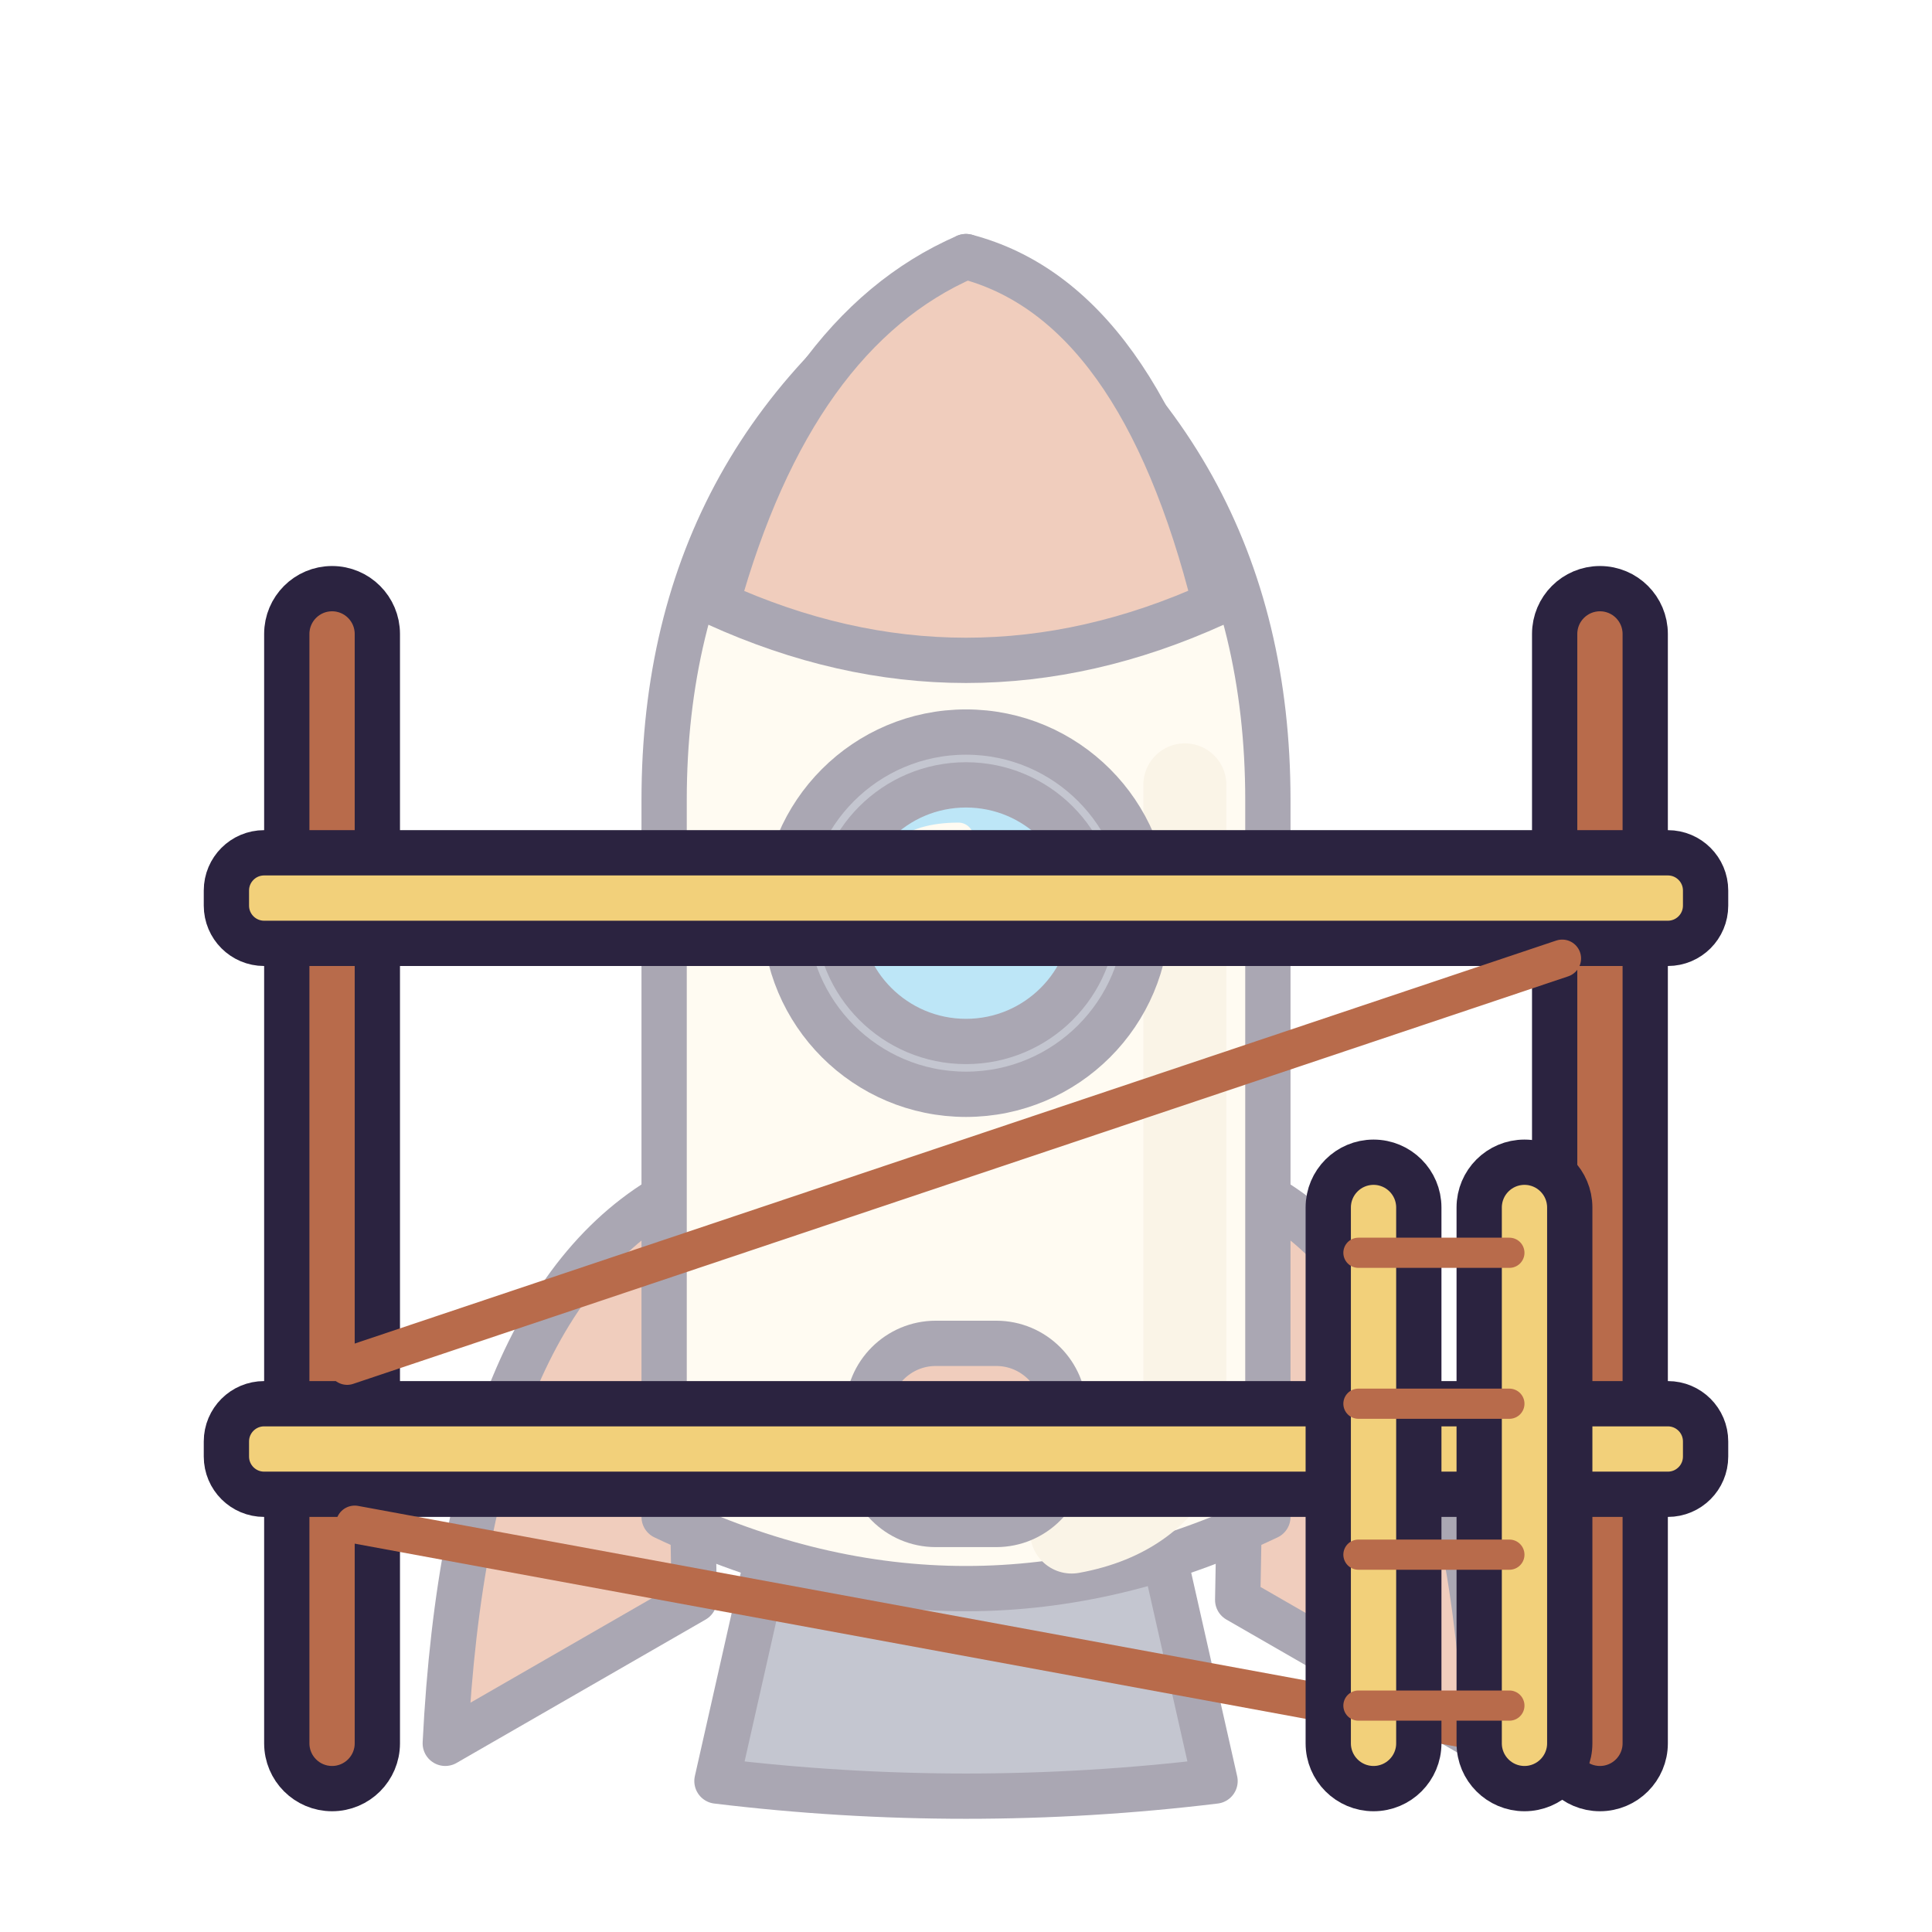
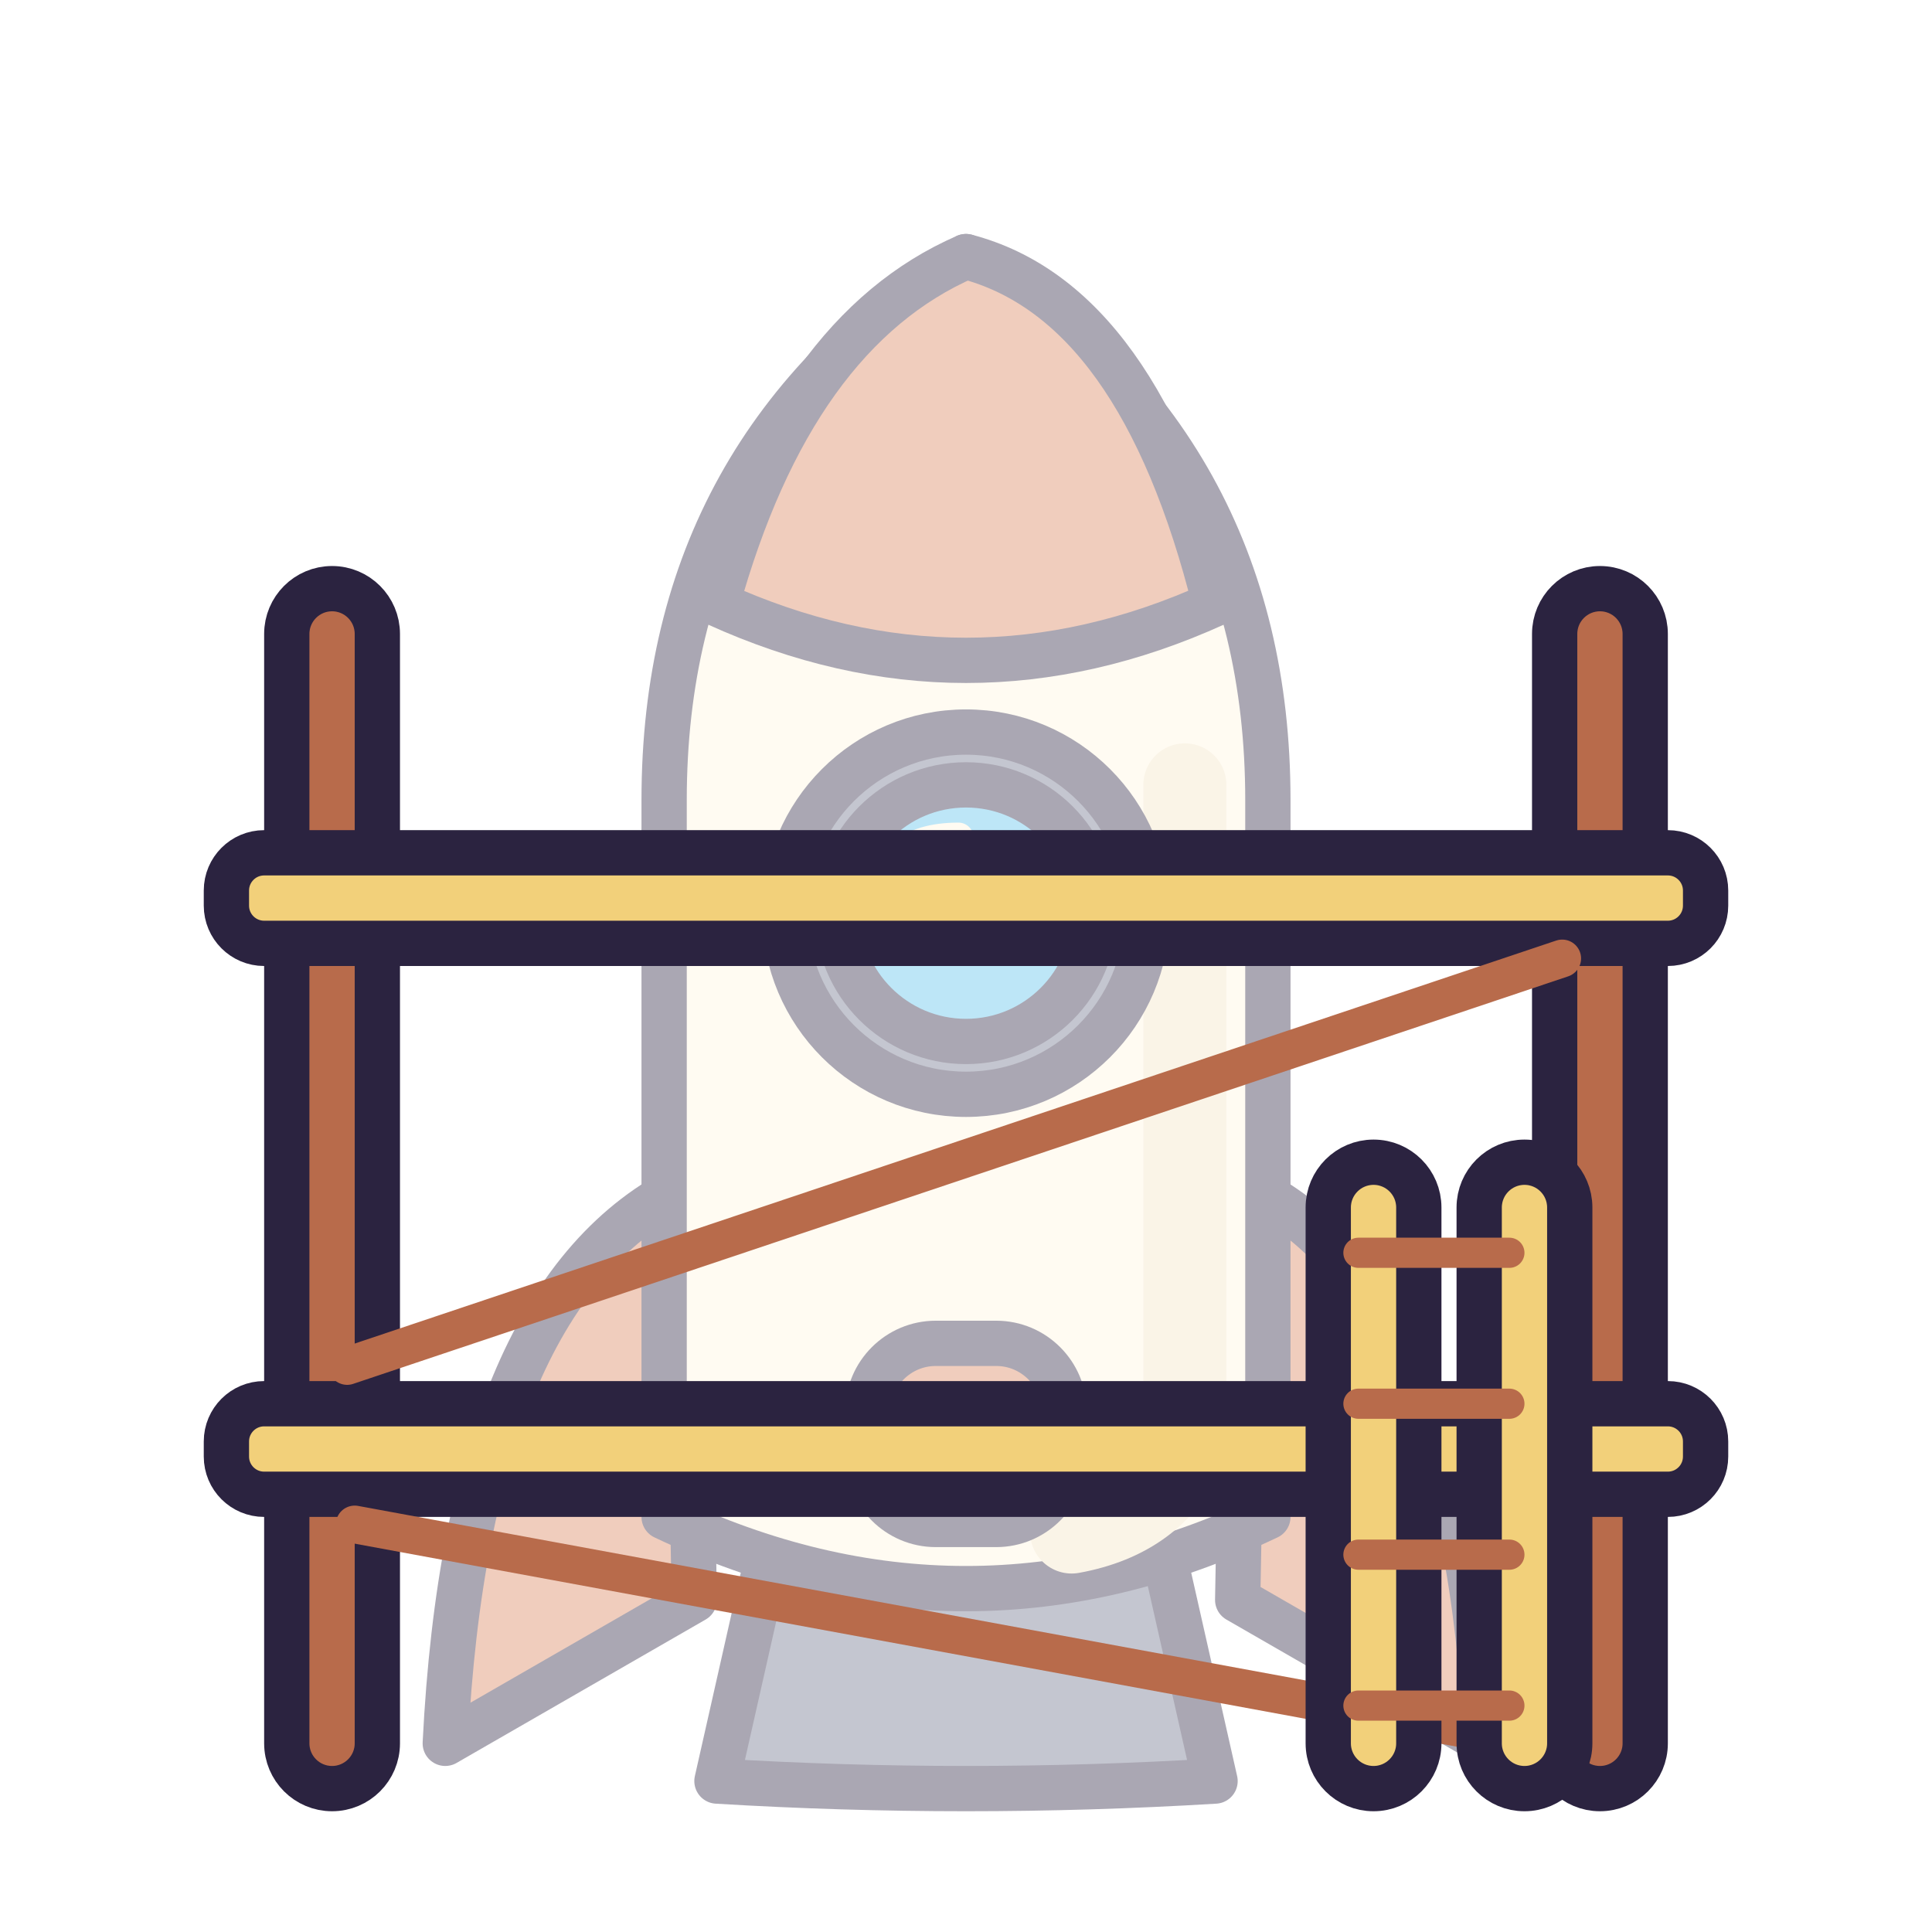
<svg xmlns="http://www.w3.org/2000/svg" version="1.1" viewBox="0 0 256 256" fill="none" stroke="#2B2340" stroke-width="6" stroke-linecap="round" stroke-linejoin="round">
  <g opacity="0.4">
    <path d="M91 157Q62 171 59 231L92 212Z" fill="#D9825B" />
    <path d="M165 157Q194 171 197 231L164 212Z" fill="#D9825B" />
-     <path d="M102 205H154L161 236Q128 240 95 236Z" fill="#6B7089" />
+     <path d="M102 205H154L161 236Q128 238 95 236Z" fill="#6B7089" />
    <path d="M88 201V106Q88 59 128 34Q168 59 168 106V201Q128 220 88 201Z" fill="#FFF4DE" />
    <path d="M128 34Q151 40 161 80Q128 95 95 80Q105 44 128 34Z" fill="#D9825B" />
    <path d="M157 104V192Q153 201 142 203" fill="none" stroke="#F3E3C3" stroke-width="11" />
    <circle cx="128" cy="121" r="24" fill="#6B7089" />
    <circle cx="128" cy="121" r="17" fill="#5BC0EB" />
    <path d="M117 120Q117 111 127 111" fill="none" stroke="#FFF4DE" stroke-width="4" />
    <rect x="115" y="178" width="26" height="24" rx="9" fill="#D9825B" />
    <path d="M99 147V174" fill="none" stroke="#FFF4DE" stroke-width="4" />
    <g id="flame-anchor" transform="translate(128 240)" />
  </g>
  <g id="scaffolding">
    <rect x="38" y="78" width="12" height="159" rx="6" fill="#B86B4B" />
    <rect x="206" y="78" width="12" height="159" rx="6" fill="#B86B4B" />
    <rect x="30" y="113" width="196" height="12" rx="5" fill="#F2D07A" />
    <rect x="30" y="186" width="196" height="12" rx="5" fill="#F2D07A" />
    <path d="M46 181L207 127M47 202L199 230" fill="none" stroke="#B86B4B" stroke-width="5" />
    <rect x="176" y="154" width="12" height="83" rx="6" fill="#F2D07A" />
    <rect x="196" y="154" width="12" height="83" rx="6" fill="#F2D07A" />
    <path d="M180 166H200" fill="none" stroke="#B86B4B" stroke-width="4" />
    <path d="M180 186H200" fill="none" stroke="#B86B4B" stroke-width="4" />
    <path d="M180 206H200" fill="none" stroke="#B86B4B" stroke-width="4" />
    <path d="M180 226H200" fill="none" stroke="#B86B4B" stroke-width="4" />
  </g>
</svg>
